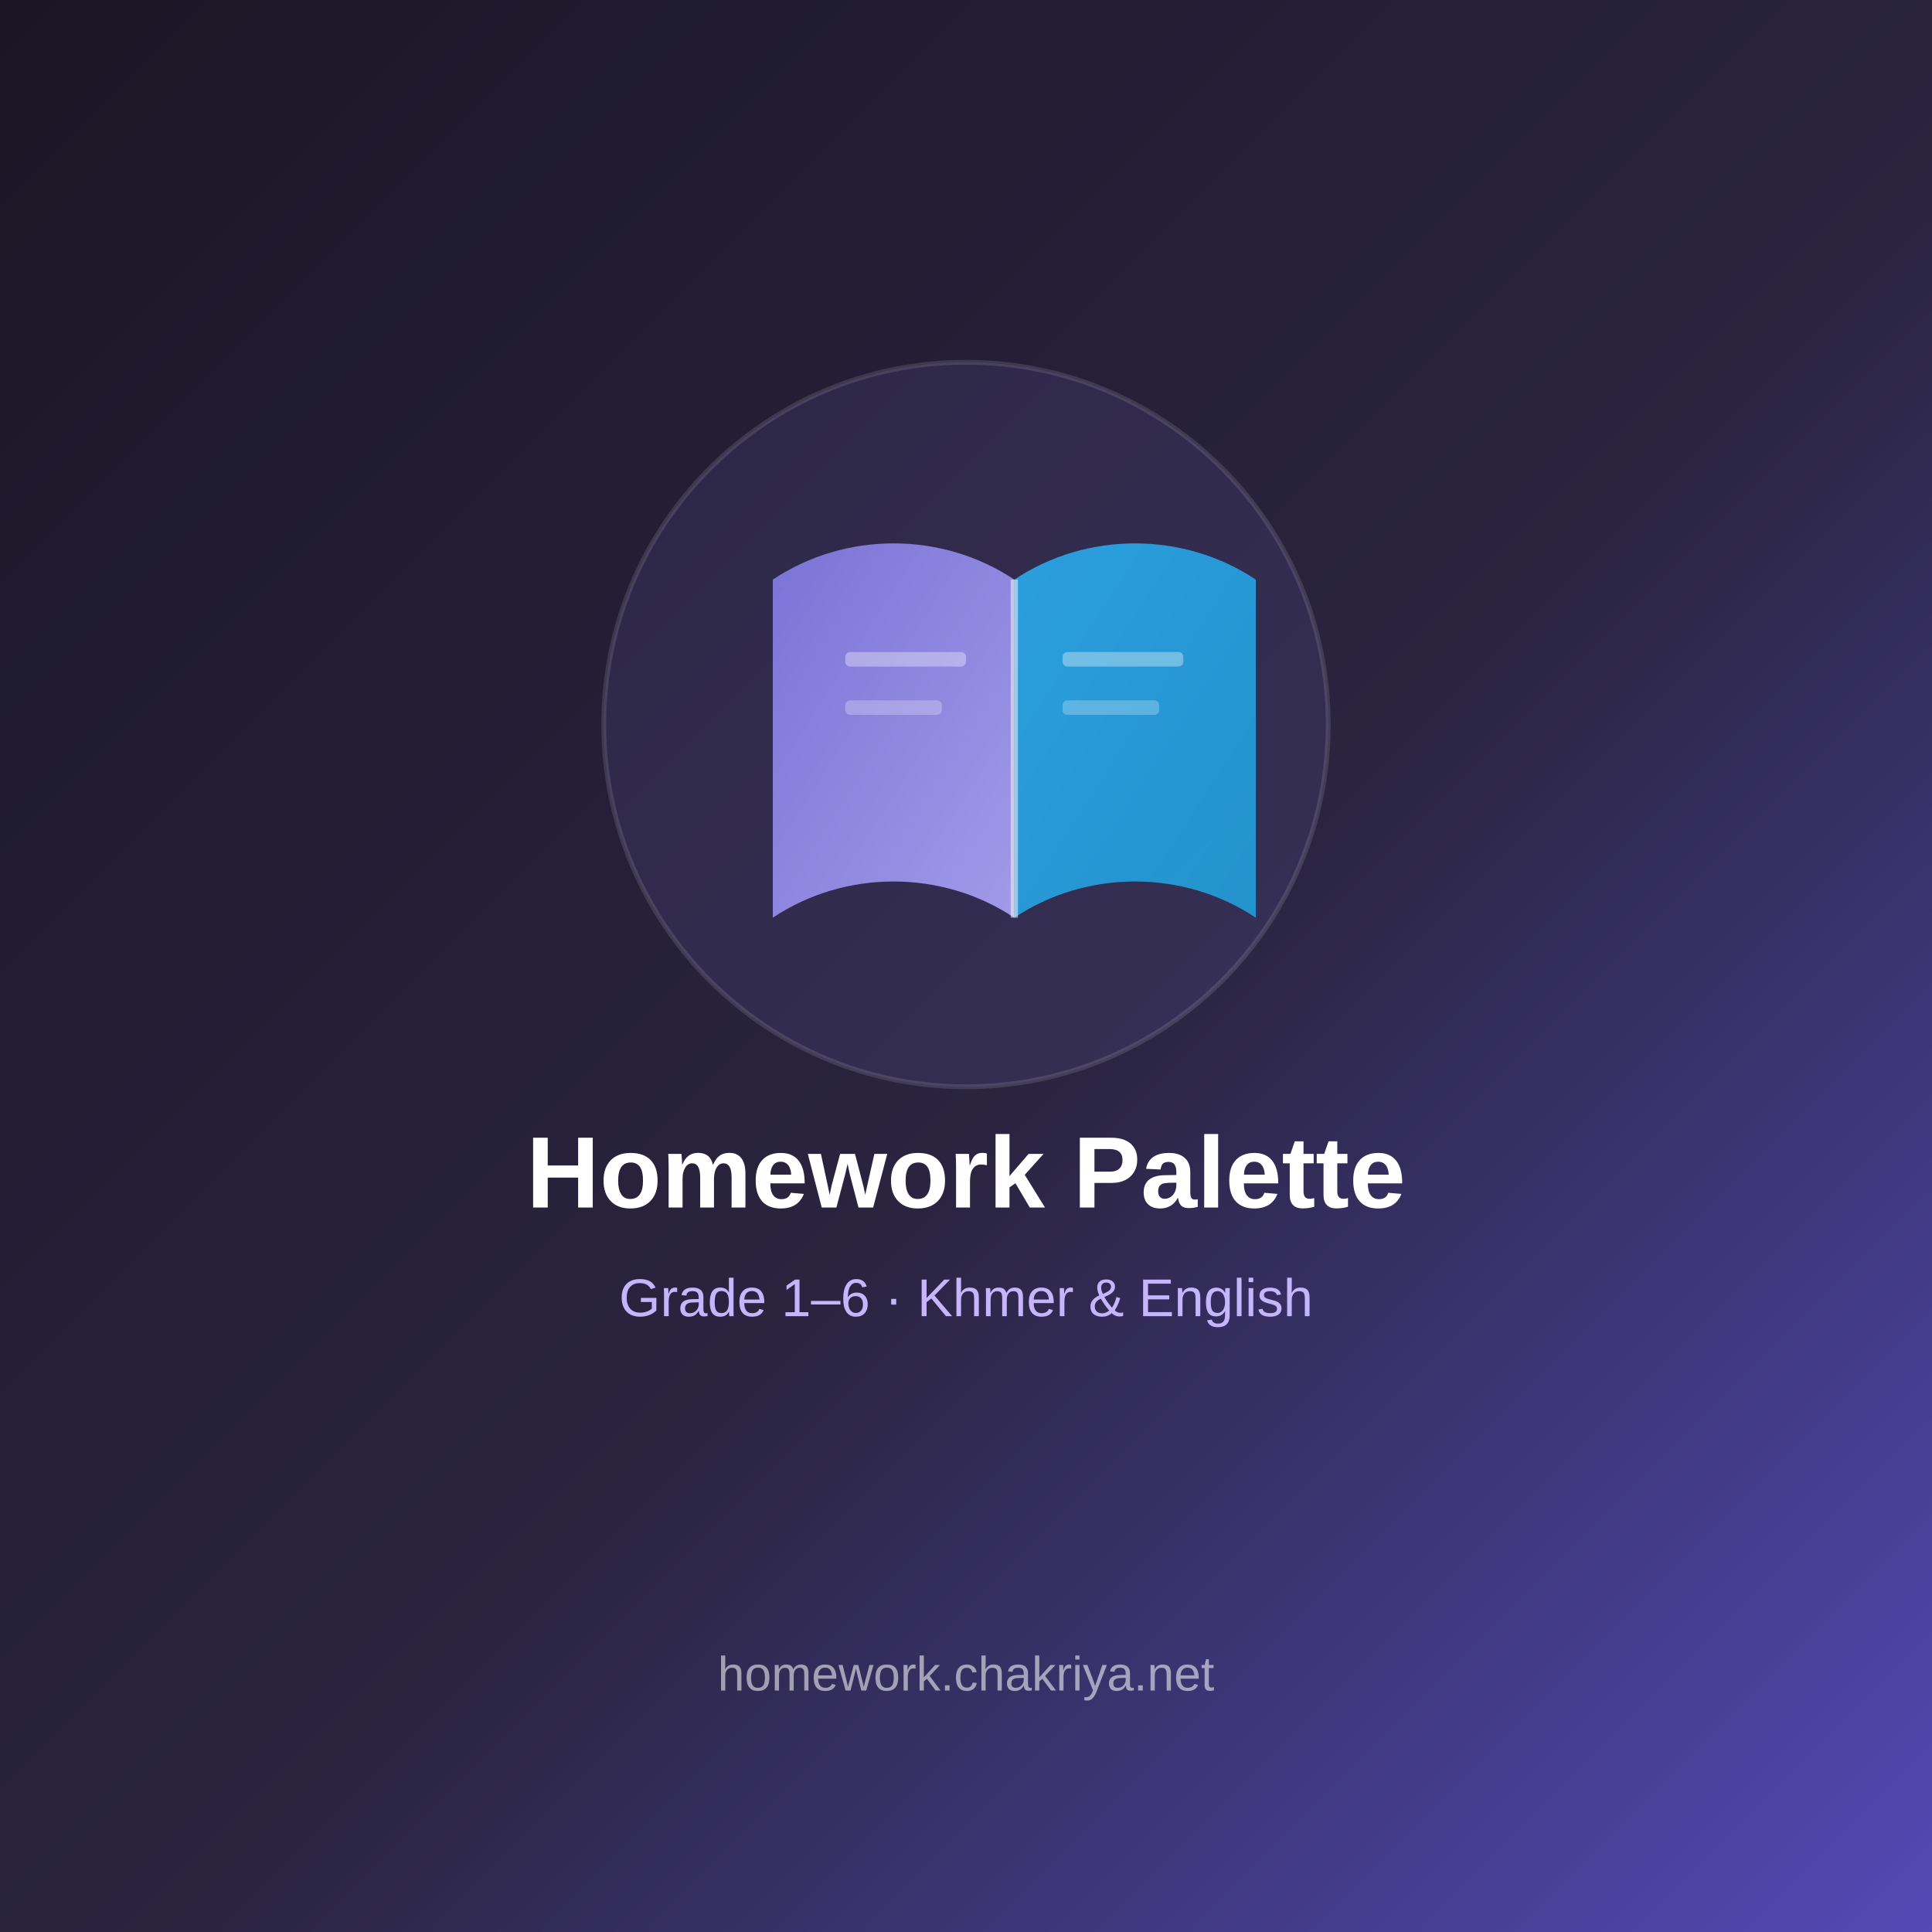
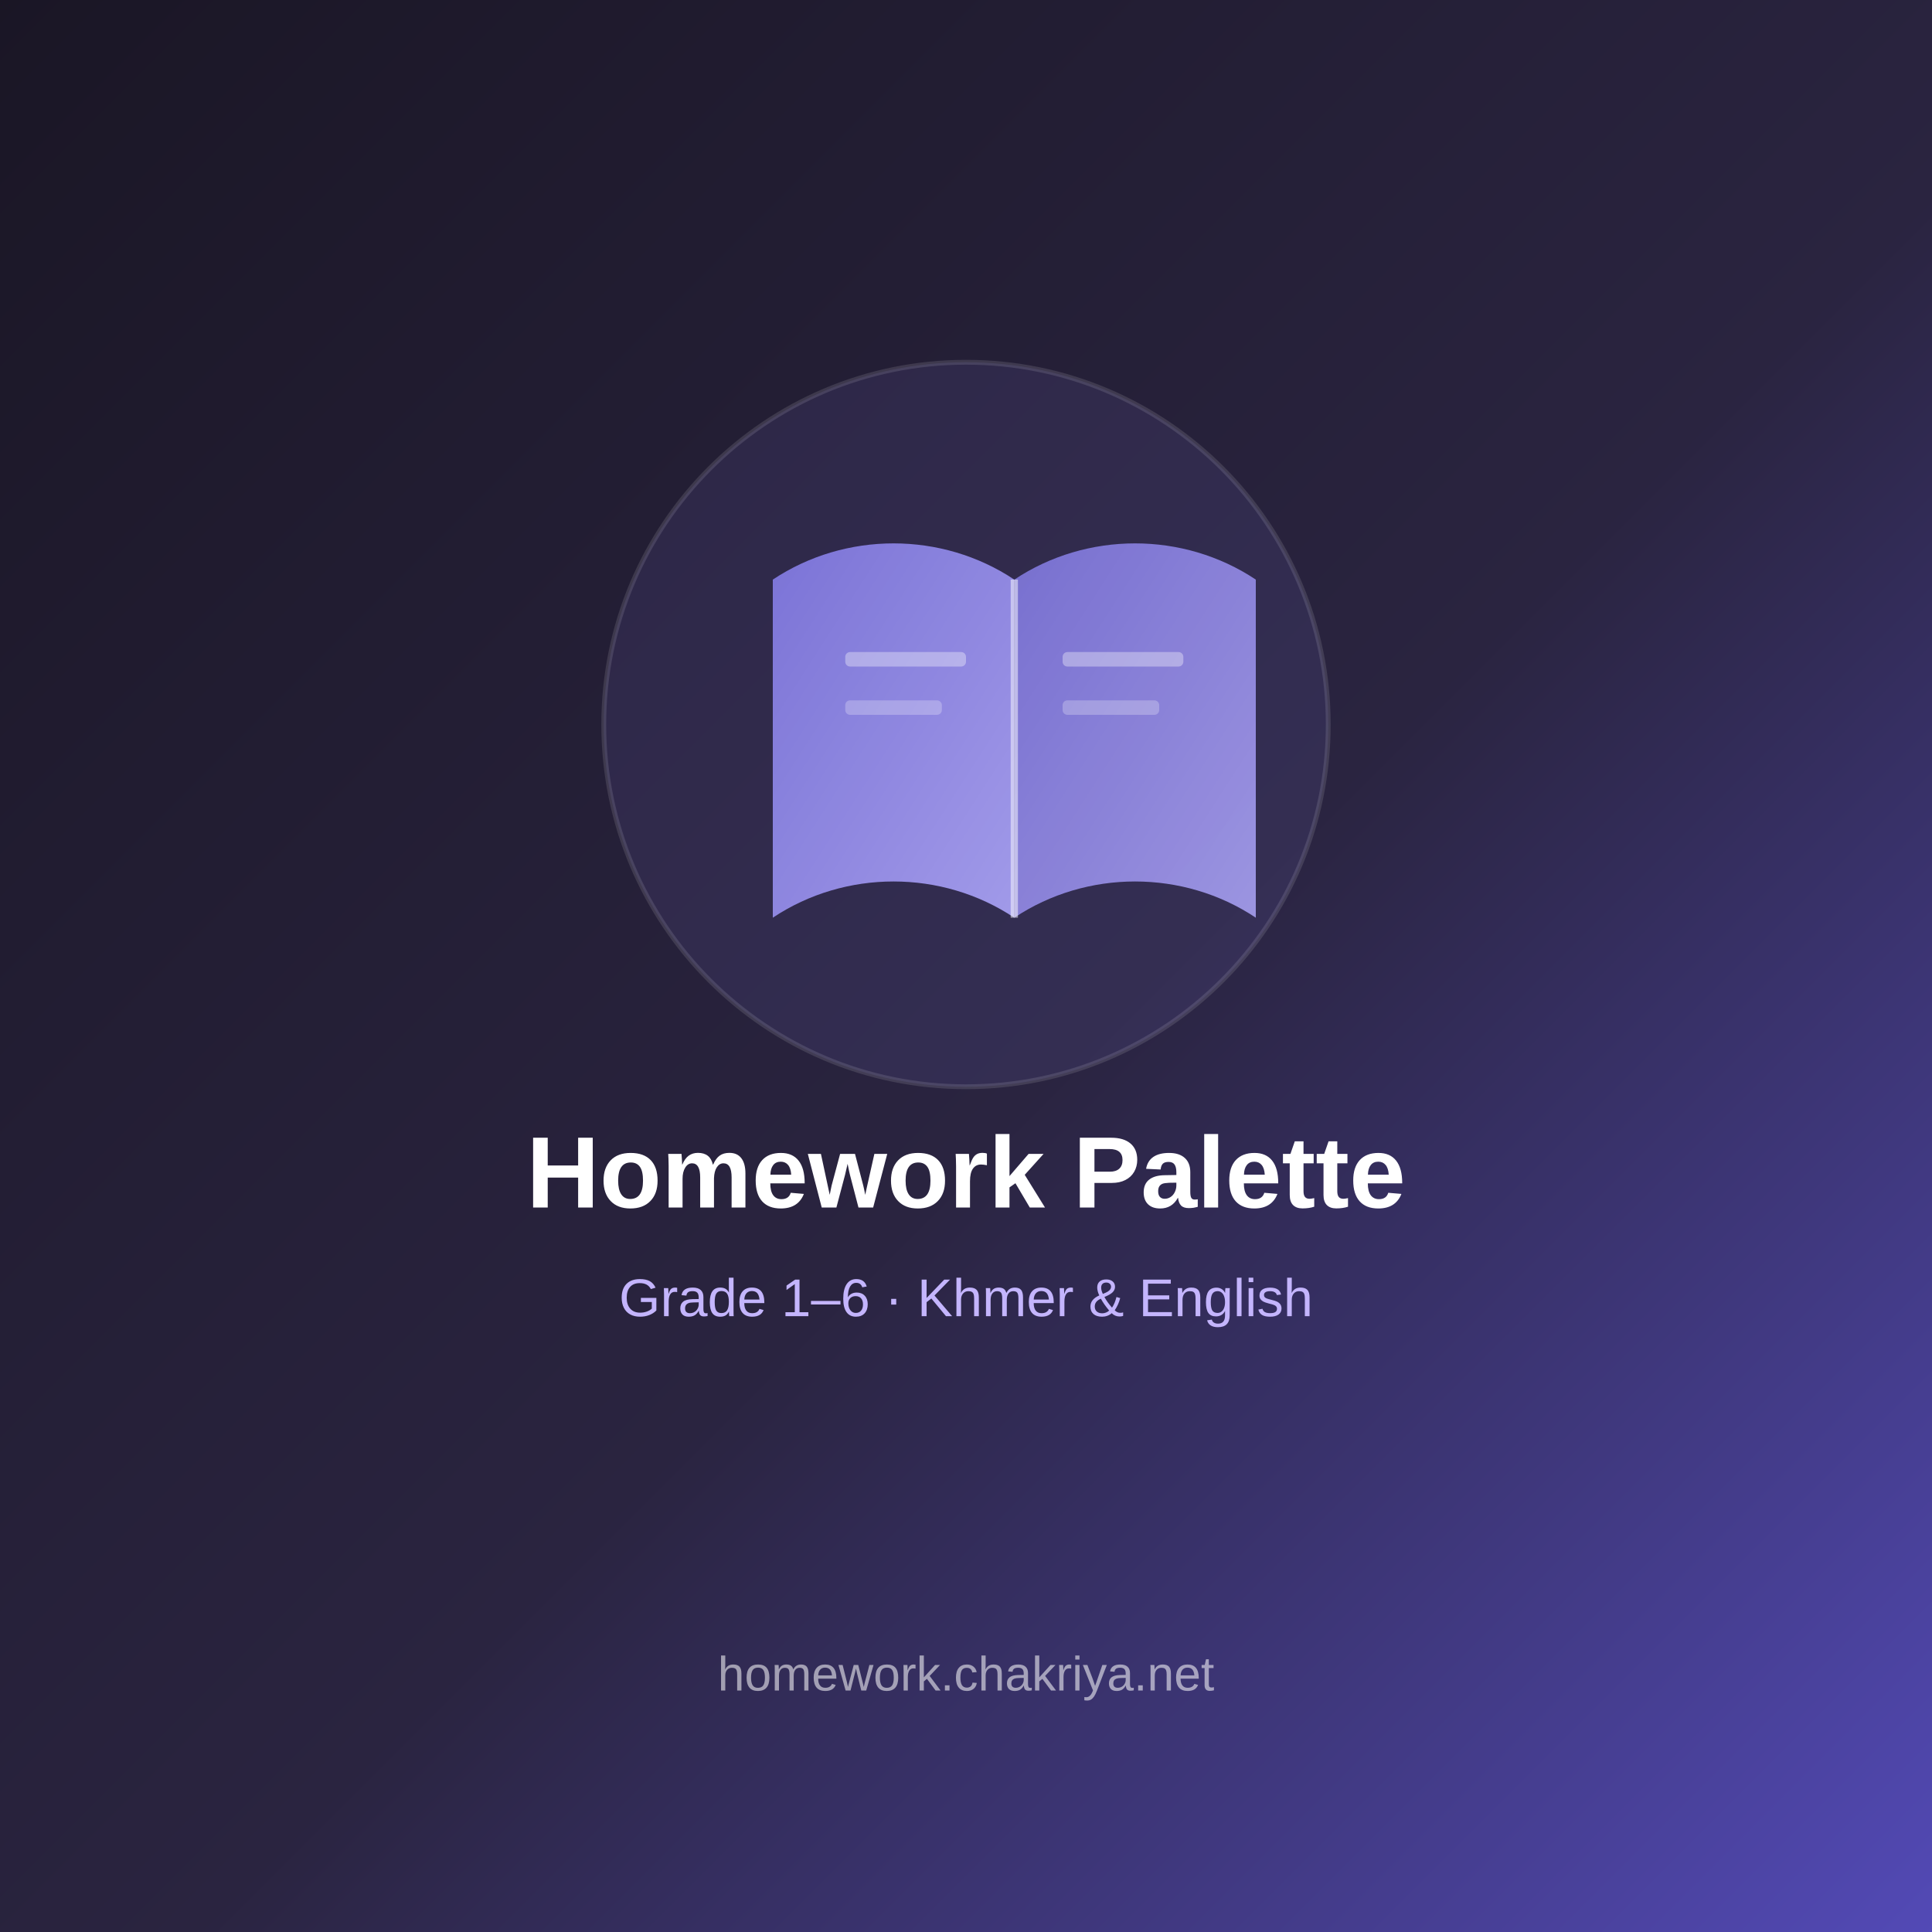
<svg xmlns="http://www.w3.org/2000/svg" width="800" height="800" viewBox="0 0 800 800">
  <defs>
    <linearGradient id="bg" x1="0%" y1="0%" x2="100%" y2="100%">
      <stop offset="0%" style="stop-color:#1a1625" />
      <stop offset="55%" style="stop-color:#2a2440" />
      <stop offset="100%" style="stop-color:#534ab7" />
    </linearGradient>
    <linearGradient id="accent" x1="0%" y1="0%" x2="100%" y2="100%">
-       <stop offset="0%" style="stop-color:#2aabee" />
-       <stop offset="100%" style="stop-color:#229ED9" />
+       <stop offset="0%" style="stop-color:#7f77dd" />
+       <stop offset="100%" style="stop-color:#a79ff0" />
    </linearGradient>
    <linearGradient id="book" x1="0%" y1="0%" x2="100%" y2="100%">
      <stop offset="0%" style="stop-color:#7f77dd" />
      <stop offset="100%" style="stop-color:#a79ff0" />
    </linearGradient>
  </defs>
  <rect width="800" height="800" fill="url(#bg)" />
  <circle cx="400" cy="300" r="150" fill="rgba(127,119,221,0.12)" stroke="rgba(255,255,255,0.12)" stroke-width="2" />
  <g transform="translate(280,200)">
    <path d="M40,40 C70,20 110,20 140,40 L140,180 C110,160 70,160 40,180 Z" fill="url(#book)" opacity="0.95" />
    <path d="M140,40 C170,20 210,20 240,40 L240,180 C210,160 170,160 140,180 Z" fill="url(#accent)" opacity="0.9" />
    <path d="M140,40 L140,180" stroke="rgba(255,255,255,0.5)" stroke-width="3" />
    <rect x="70" y="70" width="50" height="6" rx="2" fill="rgba(255,255,255,0.35)" />
    <rect x="70" y="90" width="40" height="6" rx="2" fill="rgba(255,255,255,0.25)" />
    <rect x="160" y="70" width="50" height="6" rx="2" fill="rgba(255,255,255,0.35)" />
    <rect x="160" y="90" width="40" height="6" rx="2" fill="rgba(255,255,255,0.25)" />
  </g>
  <text x="400" y="500" text-anchor="middle" font-family="'Segoe UI', Arial, sans-serif" font-size="42" font-weight="800" fill="white">Homework Palette</text>
  <text x="400" y="545" text-anchor="middle" font-family="'Segoe UI', Arial, sans-serif" font-size="22" font-weight="500" fill="#c4b5fd">Grade 1–6 · Khmer &amp; English</text>
  <text x="400" y="700" text-anchor="middle" font-family="'Segoe UI', Arial, sans-serif" font-size="20" fill="rgba(255,255,255,0.55)">homework.chakriya.net</text>
</svg>
